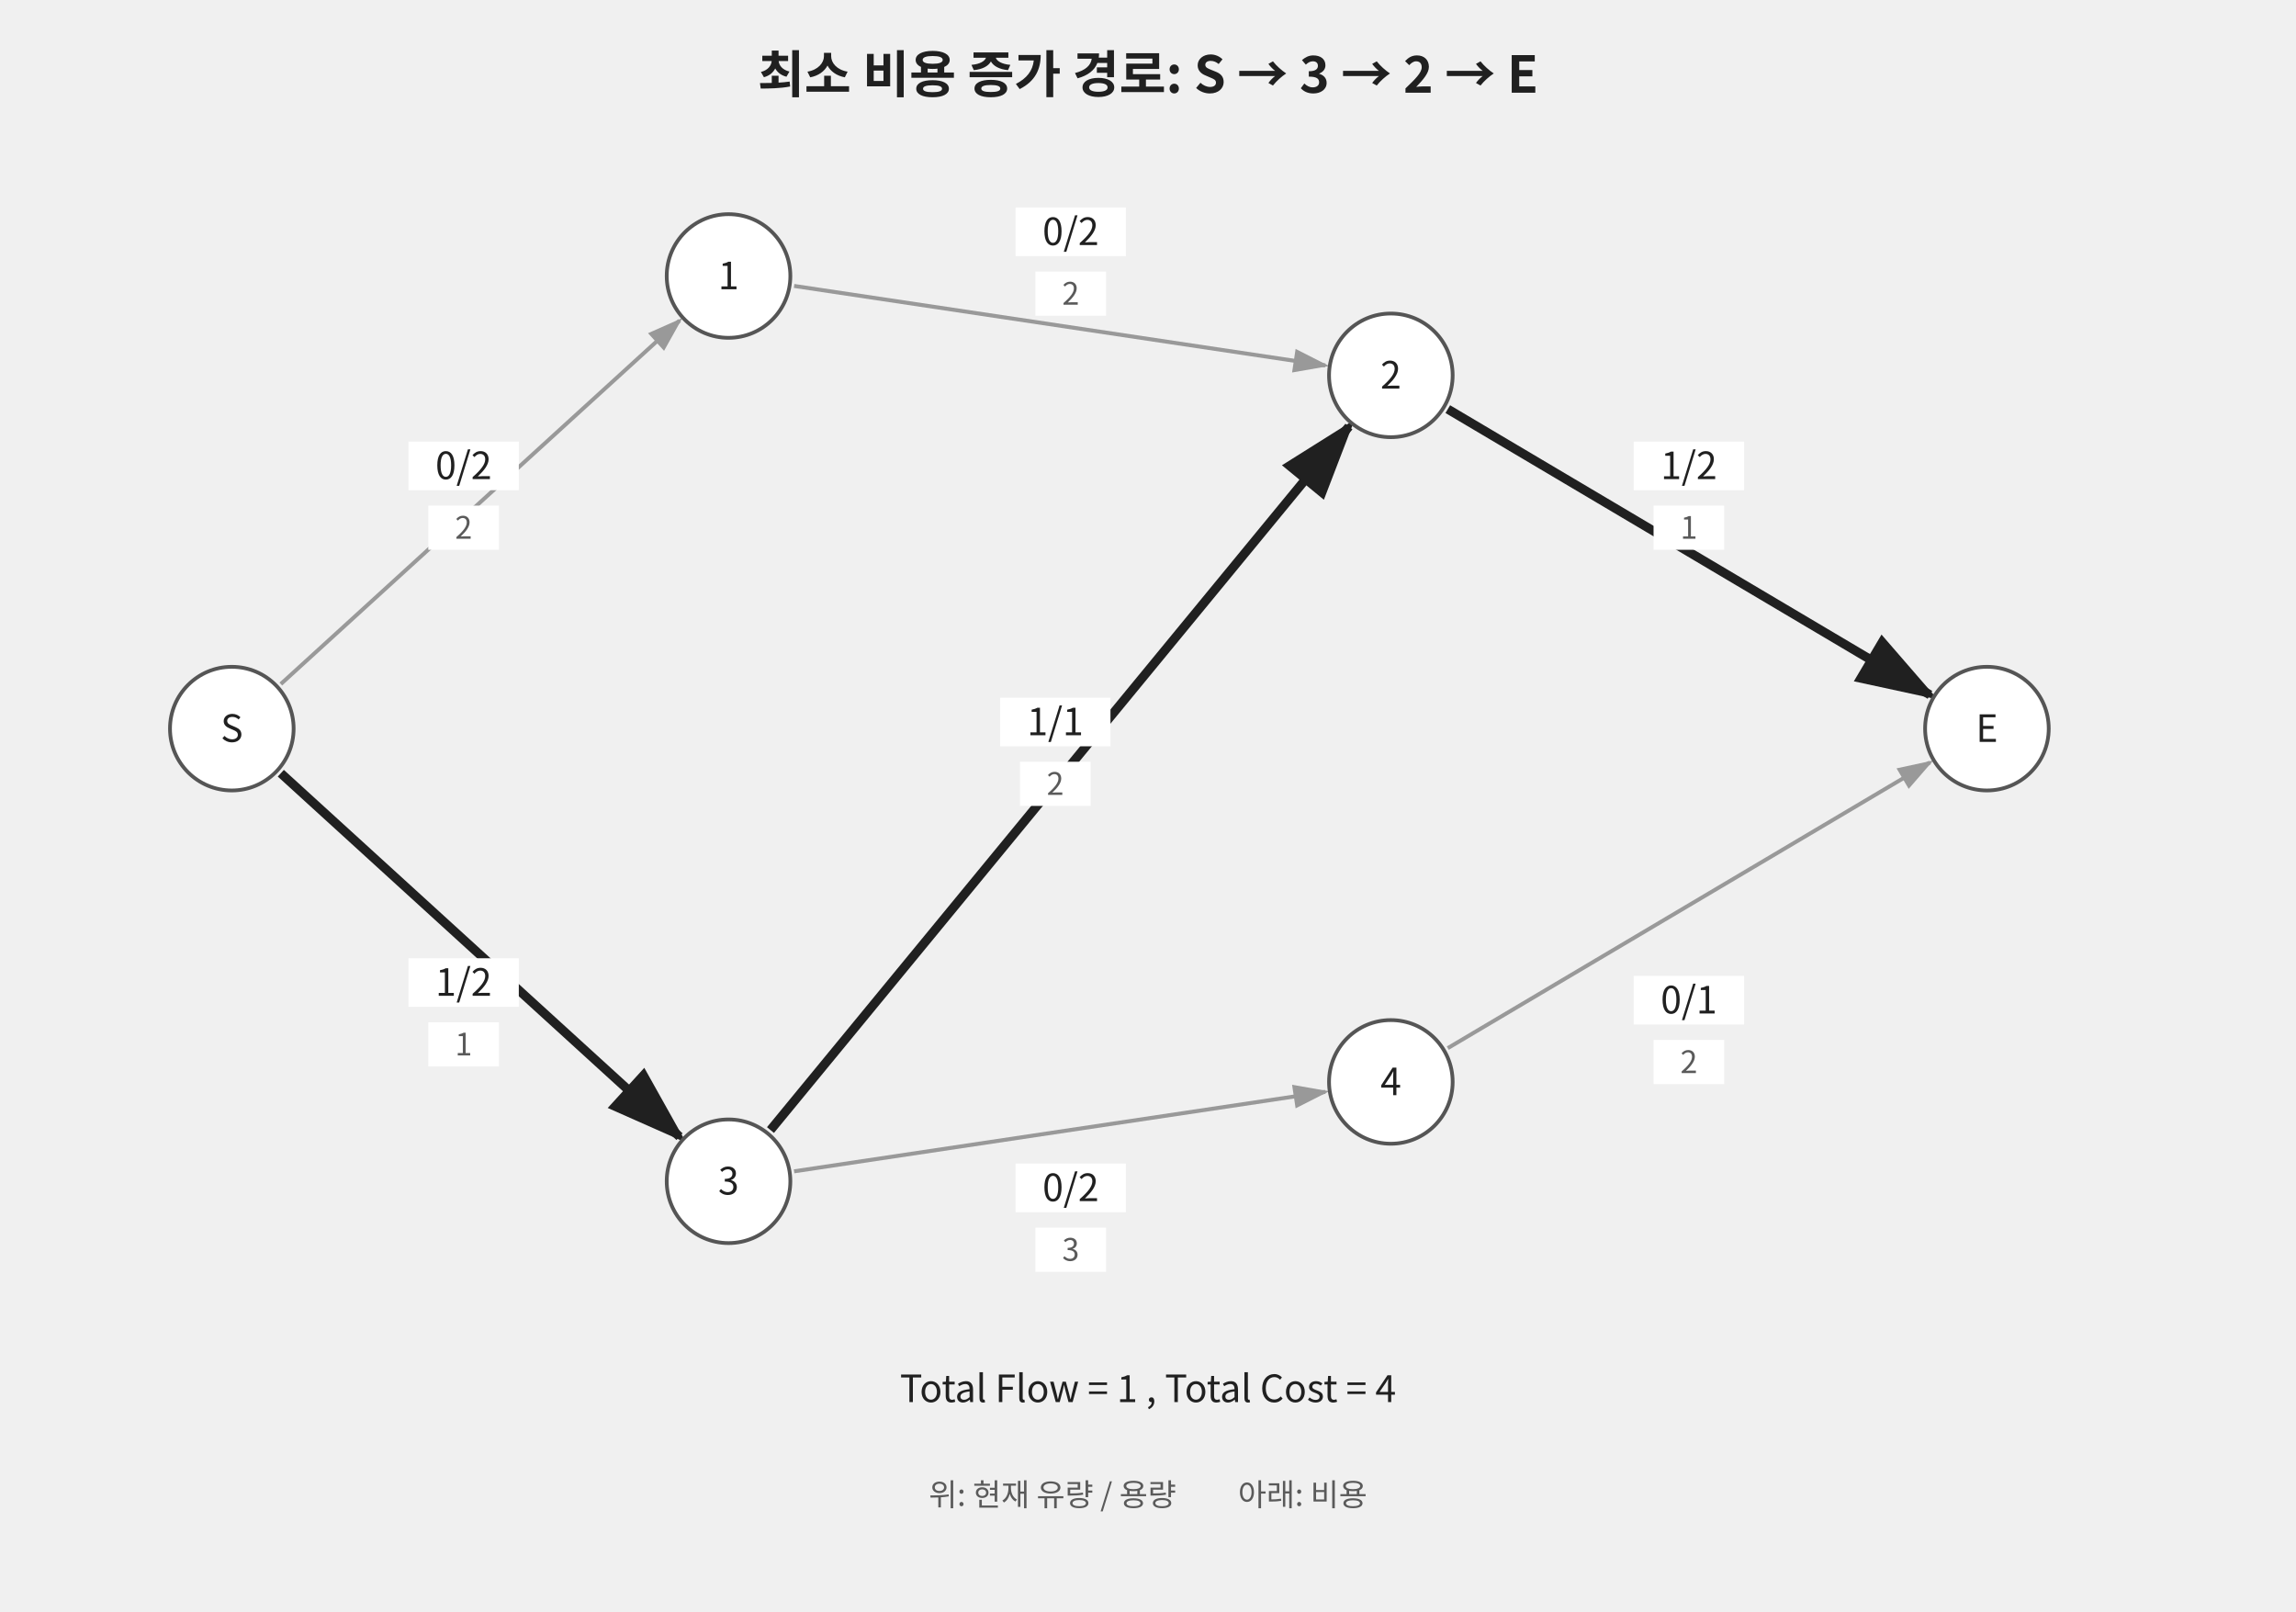
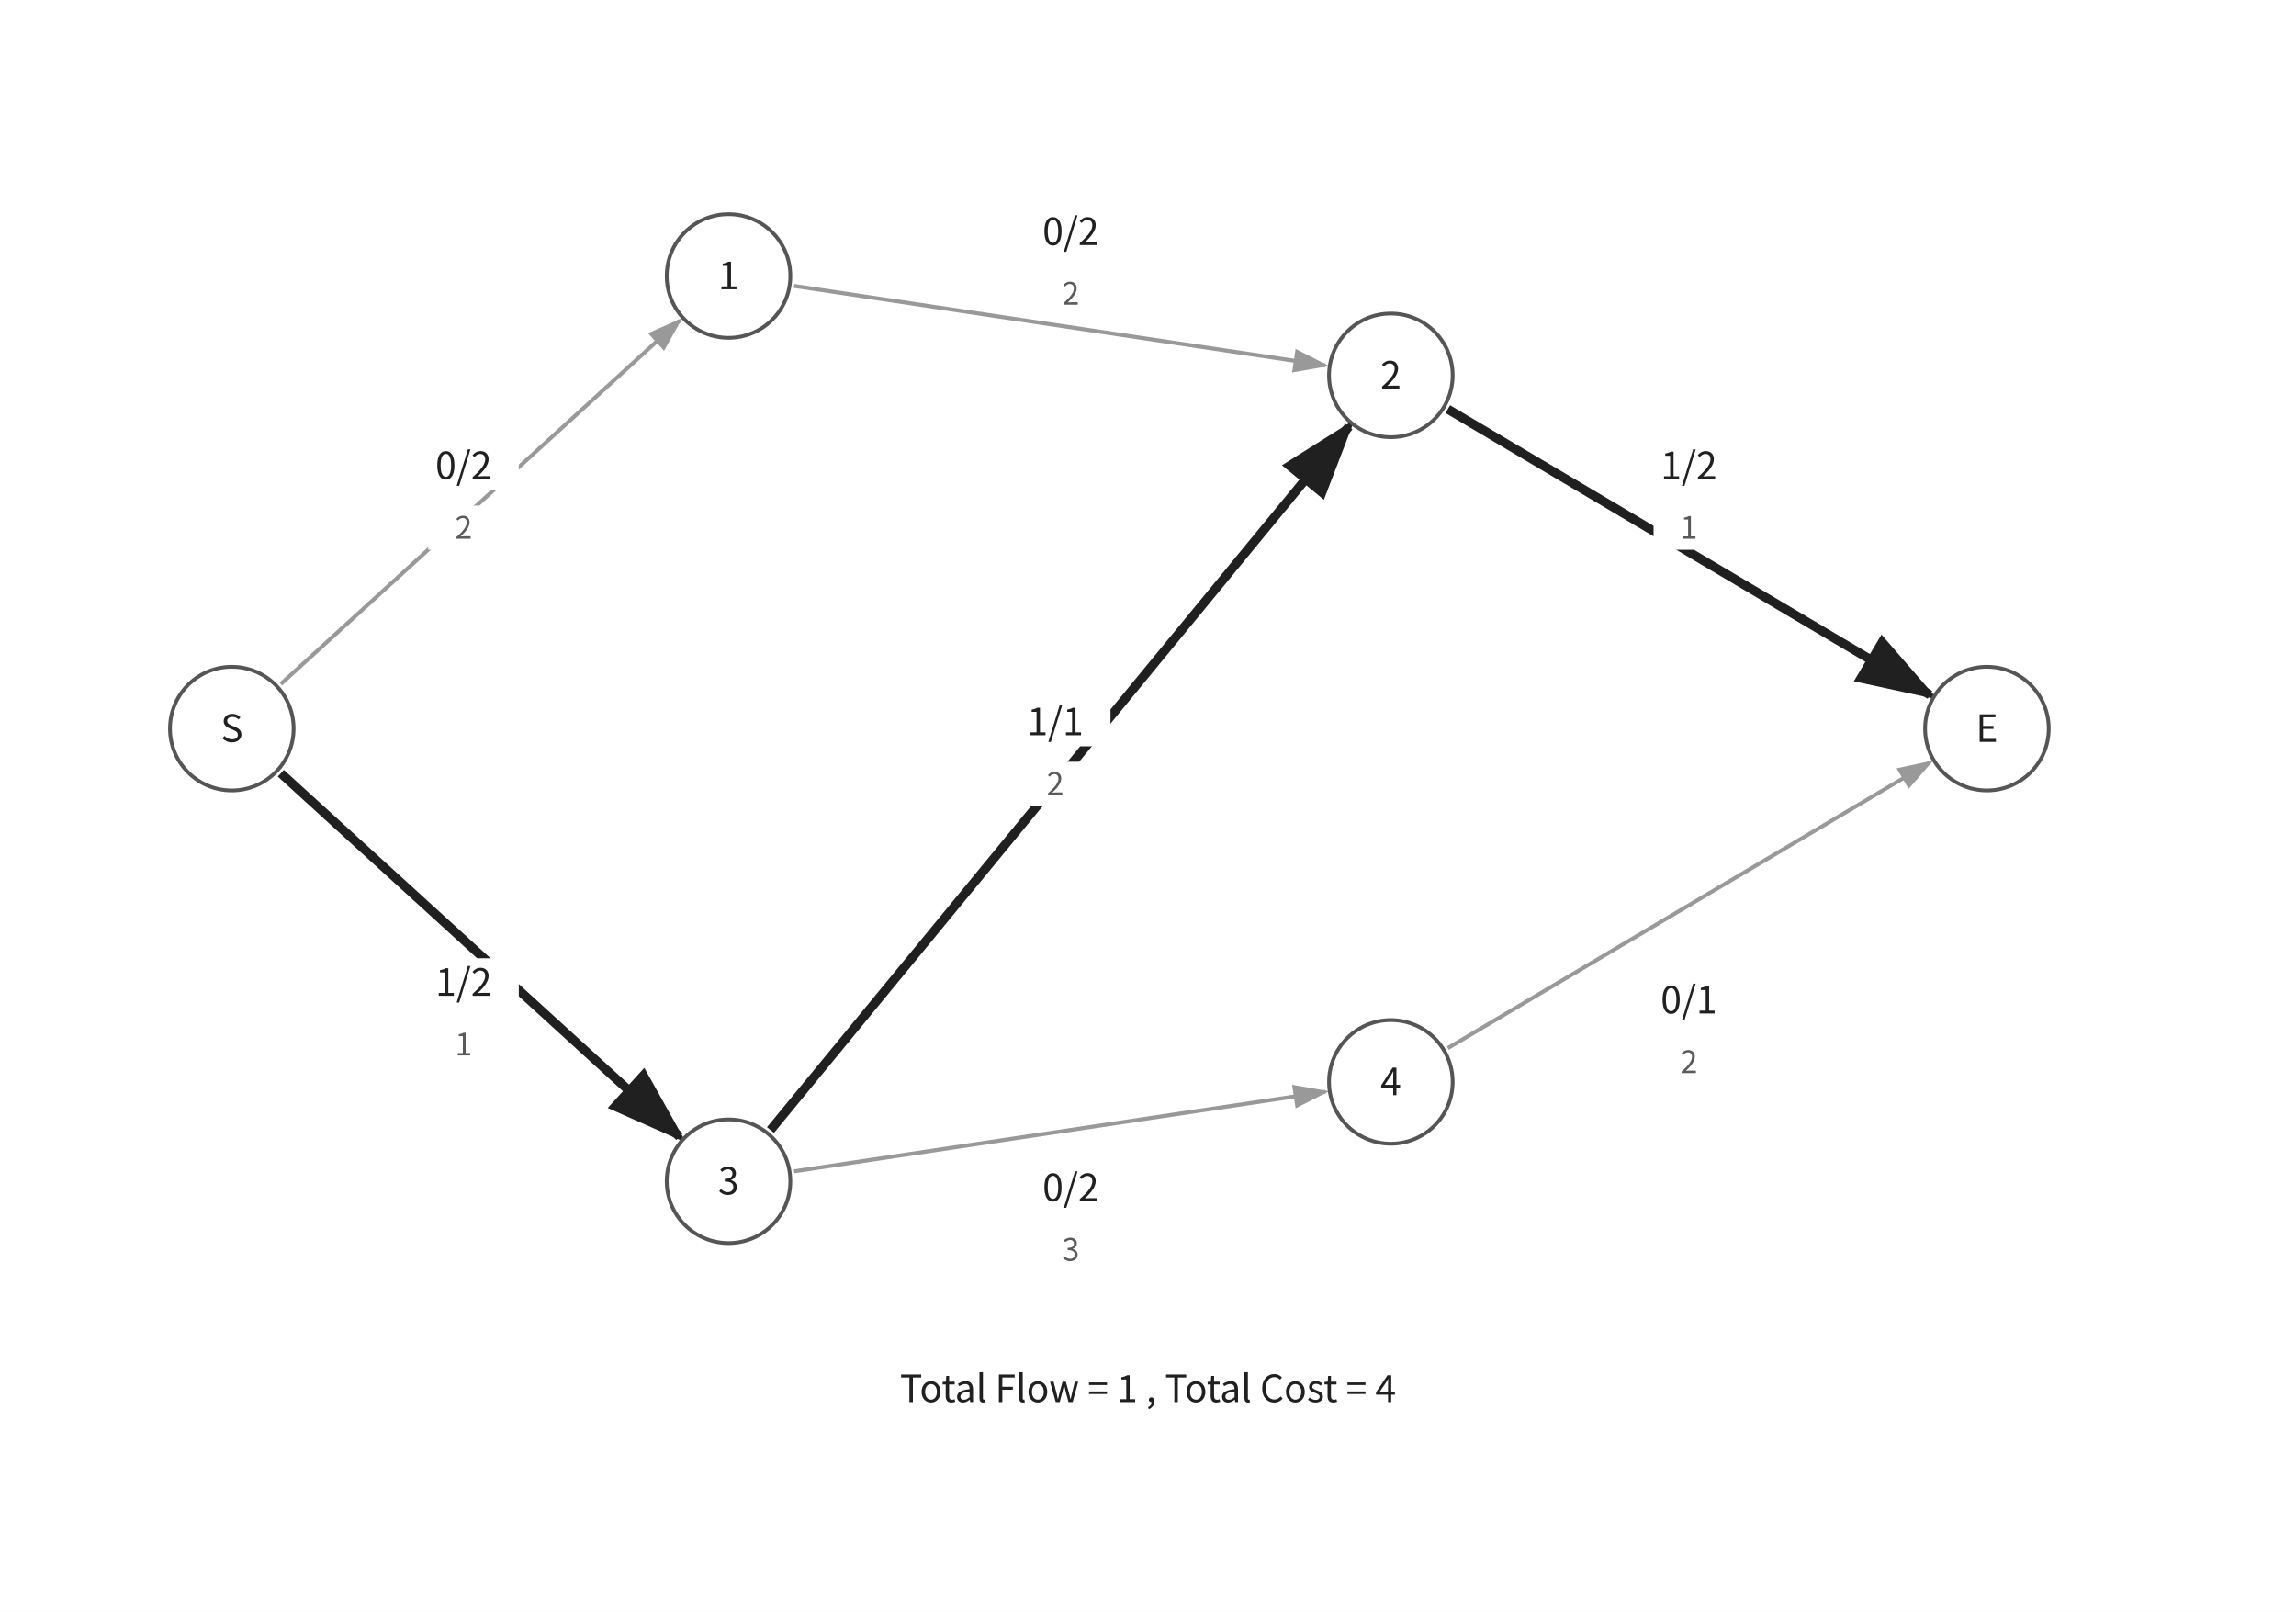
<svg xmlns="http://www.w3.org/2000/svg" width="1040" height="730" viewBox="0 0 1040 730">
+   <rect width="100%" height="100%" fill="white" />
  <style>
text{font-family:"Noto Sans CJK KR","Malgun Gothic",Arial,sans-serif;fill:#202020}
- .title{font-size:23px;font-weight:700}.label{font-size:17px}.small{font-size:14px;fill:#5a5a5a}
- .node{fill:white;stroke:#555;stroke-width:1.7}.edge{fill:none;stroke:#999;stroke-width:1.8;marker-end:url(#arrow)}
+ .label{font-size:17px}.small{font-size:14px;fill:#5a5a5a}
+ .node{fill:white;stroke:#555;stroke-width:1.7}
+ .edge{fill:none;stroke:#999;stroke-width:1.8;marker-end:url(#arrow)}
.selected{fill:none;stroke:#202020;stroke-width:4.1;marker-end:url(#arrowBold)}
.reverse{fill:none;stroke:#202020;stroke-width:3;stroke-dasharray:9 6;marker-end:url(#arrowBold)}
- .box{fill:white;stroke:#777;stroke-width:1.2;rx:8}.boxHi{fill:#e7e7e7;stroke:#202020;stroke-width:2;rx:8}
</style>
  <defs>
    <marker id="arrow" markerWidth="10" markerHeight="10" refX="8" refY="3" orient="auto">
      <path d="M0,0 L0,6 L9,3 z" fill="#999" />
    </marker>
    <marker id="arrowBold" markerWidth="10" markerHeight="10" refX="8" refY="3" orient="auto">
      <path d="M0,0 L0,6 L9,3 z" fill="#202020" />
    </marker>
  </defs>
-   <text x="520.0" y="42" text-anchor="middle" class="title">최소 비용 증가 경로: S → 3 → 2 → E</text>
  <line x1="127.2" y1="309.8" x2="307.8" y2="145.2" class="edge" />
  <rect x="185" y="200" width="50" height="22" fill="white" />
  <text x="210" y="217" text-anchor="middle" class="label">0/2</text>
  <rect x="194" y="229" width="32" height="20" fill="white" />
  <text x="210" y="244" text-anchor="middle" class="small">2</text>
  <line x1="127.2" y1="350.2" x2="307.8" y2="514.8" class="selected" />
  <rect x="185" y="434" width="50" height="22" fill="white" />
  <text x="210" y="451" text-anchor="middle" class="label">1/2</text>
  <rect x="194" y="463" width="32" height="20" fill="white" />
  <text x="210" y="478" text-anchor="middle" class="small">1</text>
  <line x1="359.7" y1="129.5" x2="600.3" y2="165.5" class="edge" />
  <rect x="460" y="94" width="50" height="22" fill="white" />
  <text x="485" y="111" text-anchor="middle" class="label">0/2</text>
  <rect x="469" y="123" width="32" height="20" fill="white" />
  <text x="485" y="138" text-anchor="middle" class="small">2</text>
  <line x1="349.0" y1="511.8" x2="611.0" y2="193.2" class="selected" />
  <rect x="453" y="316" width="50" height="22" fill="white" />
  <text x="478" y="333" text-anchor="middle" class="label">1/1</text>
  <rect x="462" y="345" width="32" height="20" fill="white" />
  <text x="478" y="360" text-anchor="middle" class="small">2</text>
  <line x1="359.7" y1="530.5" x2="600.3" y2="494.5" class="edge" />
  <rect x="460" y="527" width="50" height="22" fill="white" />
  <text x="485" y="544" text-anchor="middle" class="label">0/2</text>
  <rect x="469" y="556" width="32" height="20" fill="white" />
  <text x="485" y="571" text-anchor="middle" class="small">3</text>
  <line x1="655.8" y1="185.3" x2="874.2" y2="314.7" class="selected" />
  <rect x="740" y="200" width="50" height="22" fill="white" />
  <text x="765" y="217" text-anchor="middle" class="label">1/2</text>
  <rect x="749" y="229" width="32" height="20" fill="white" />
  <text x="765" y="244" text-anchor="middle" class="small">1</text>
  <line x1="655.8" y1="474.7" x2="874.2" y2="345.3" class="edge" />
  <rect x="740" y="442" width="50" height="22" fill="white" />
  <text x="765" y="459" text-anchor="middle" class="label">0/1</text>
  <rect x="749" y="471" width="32" height="20" fill="white" />
  <text x="765" y="486" text-anchor="middle" class="small">2</text>
  <circle cx="105" cy="330" r="28" class="node" />
  <text x="105" y="336" text-anchor="middle" class="label">S</text>
  <circle cx="330" cy="125" r="28" class="node" />
  <text x="330" y="131" text-anchor="middle" class="label">1</text>
  <circle cx="330" cy="535" r="28" class="node" />
  <text x="330" y="541" text-anchor="middle" class="label">3</text>
  <circle cx="630" cy="170" r="28" class="node" />
  <text x="630" y="176" text-anchor="middle" class="label">2</text>
  <circle cx="630" cy="490" r="28" class="node" />
  <text x="630" y="496" text-anchor="middle" class="label">4</text>
  <circle cx="900" cy="330" r="28" class="node" />
  <text x="900" y="336" text-anchor="middle" class="label">E</text>
  <text x="520.0" y="635" text-anchor="middle" class="label">Total Flow = 1 , Total Cost = 4</text>
-   <text x="520.0" y="682" text-anchor="middle" class="small">위: 현재 유량 / 용량　　아래: 비용</text>
</svg>
